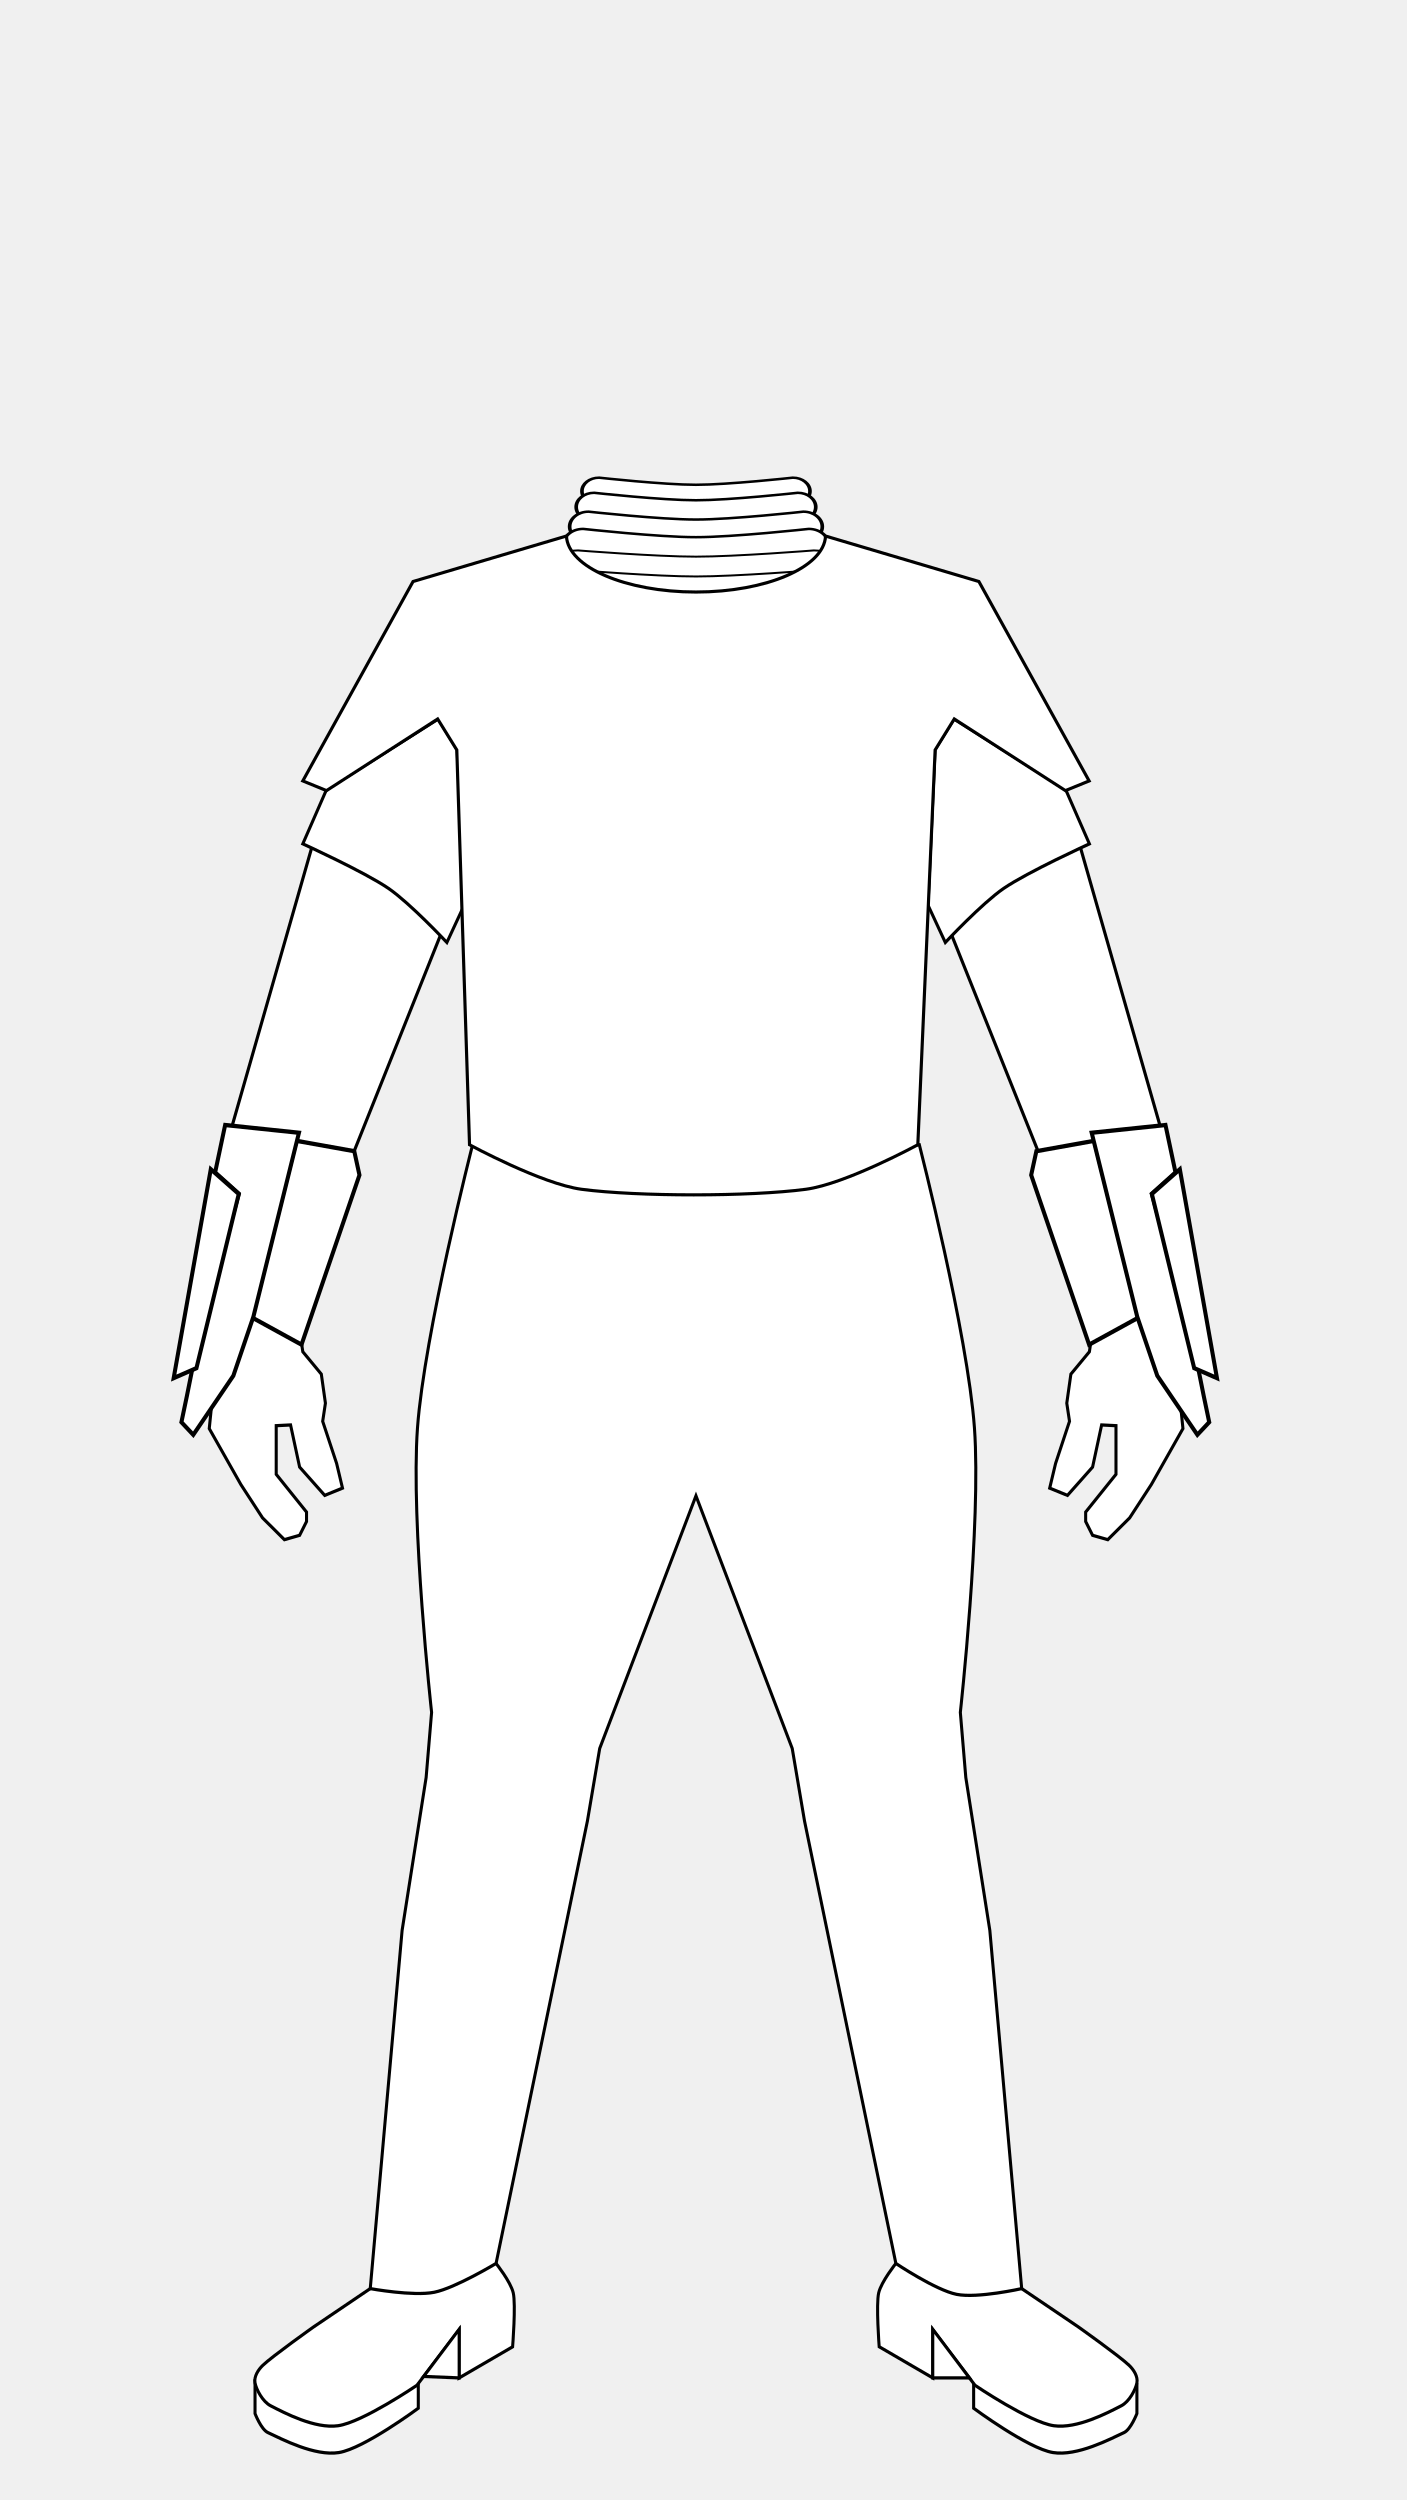
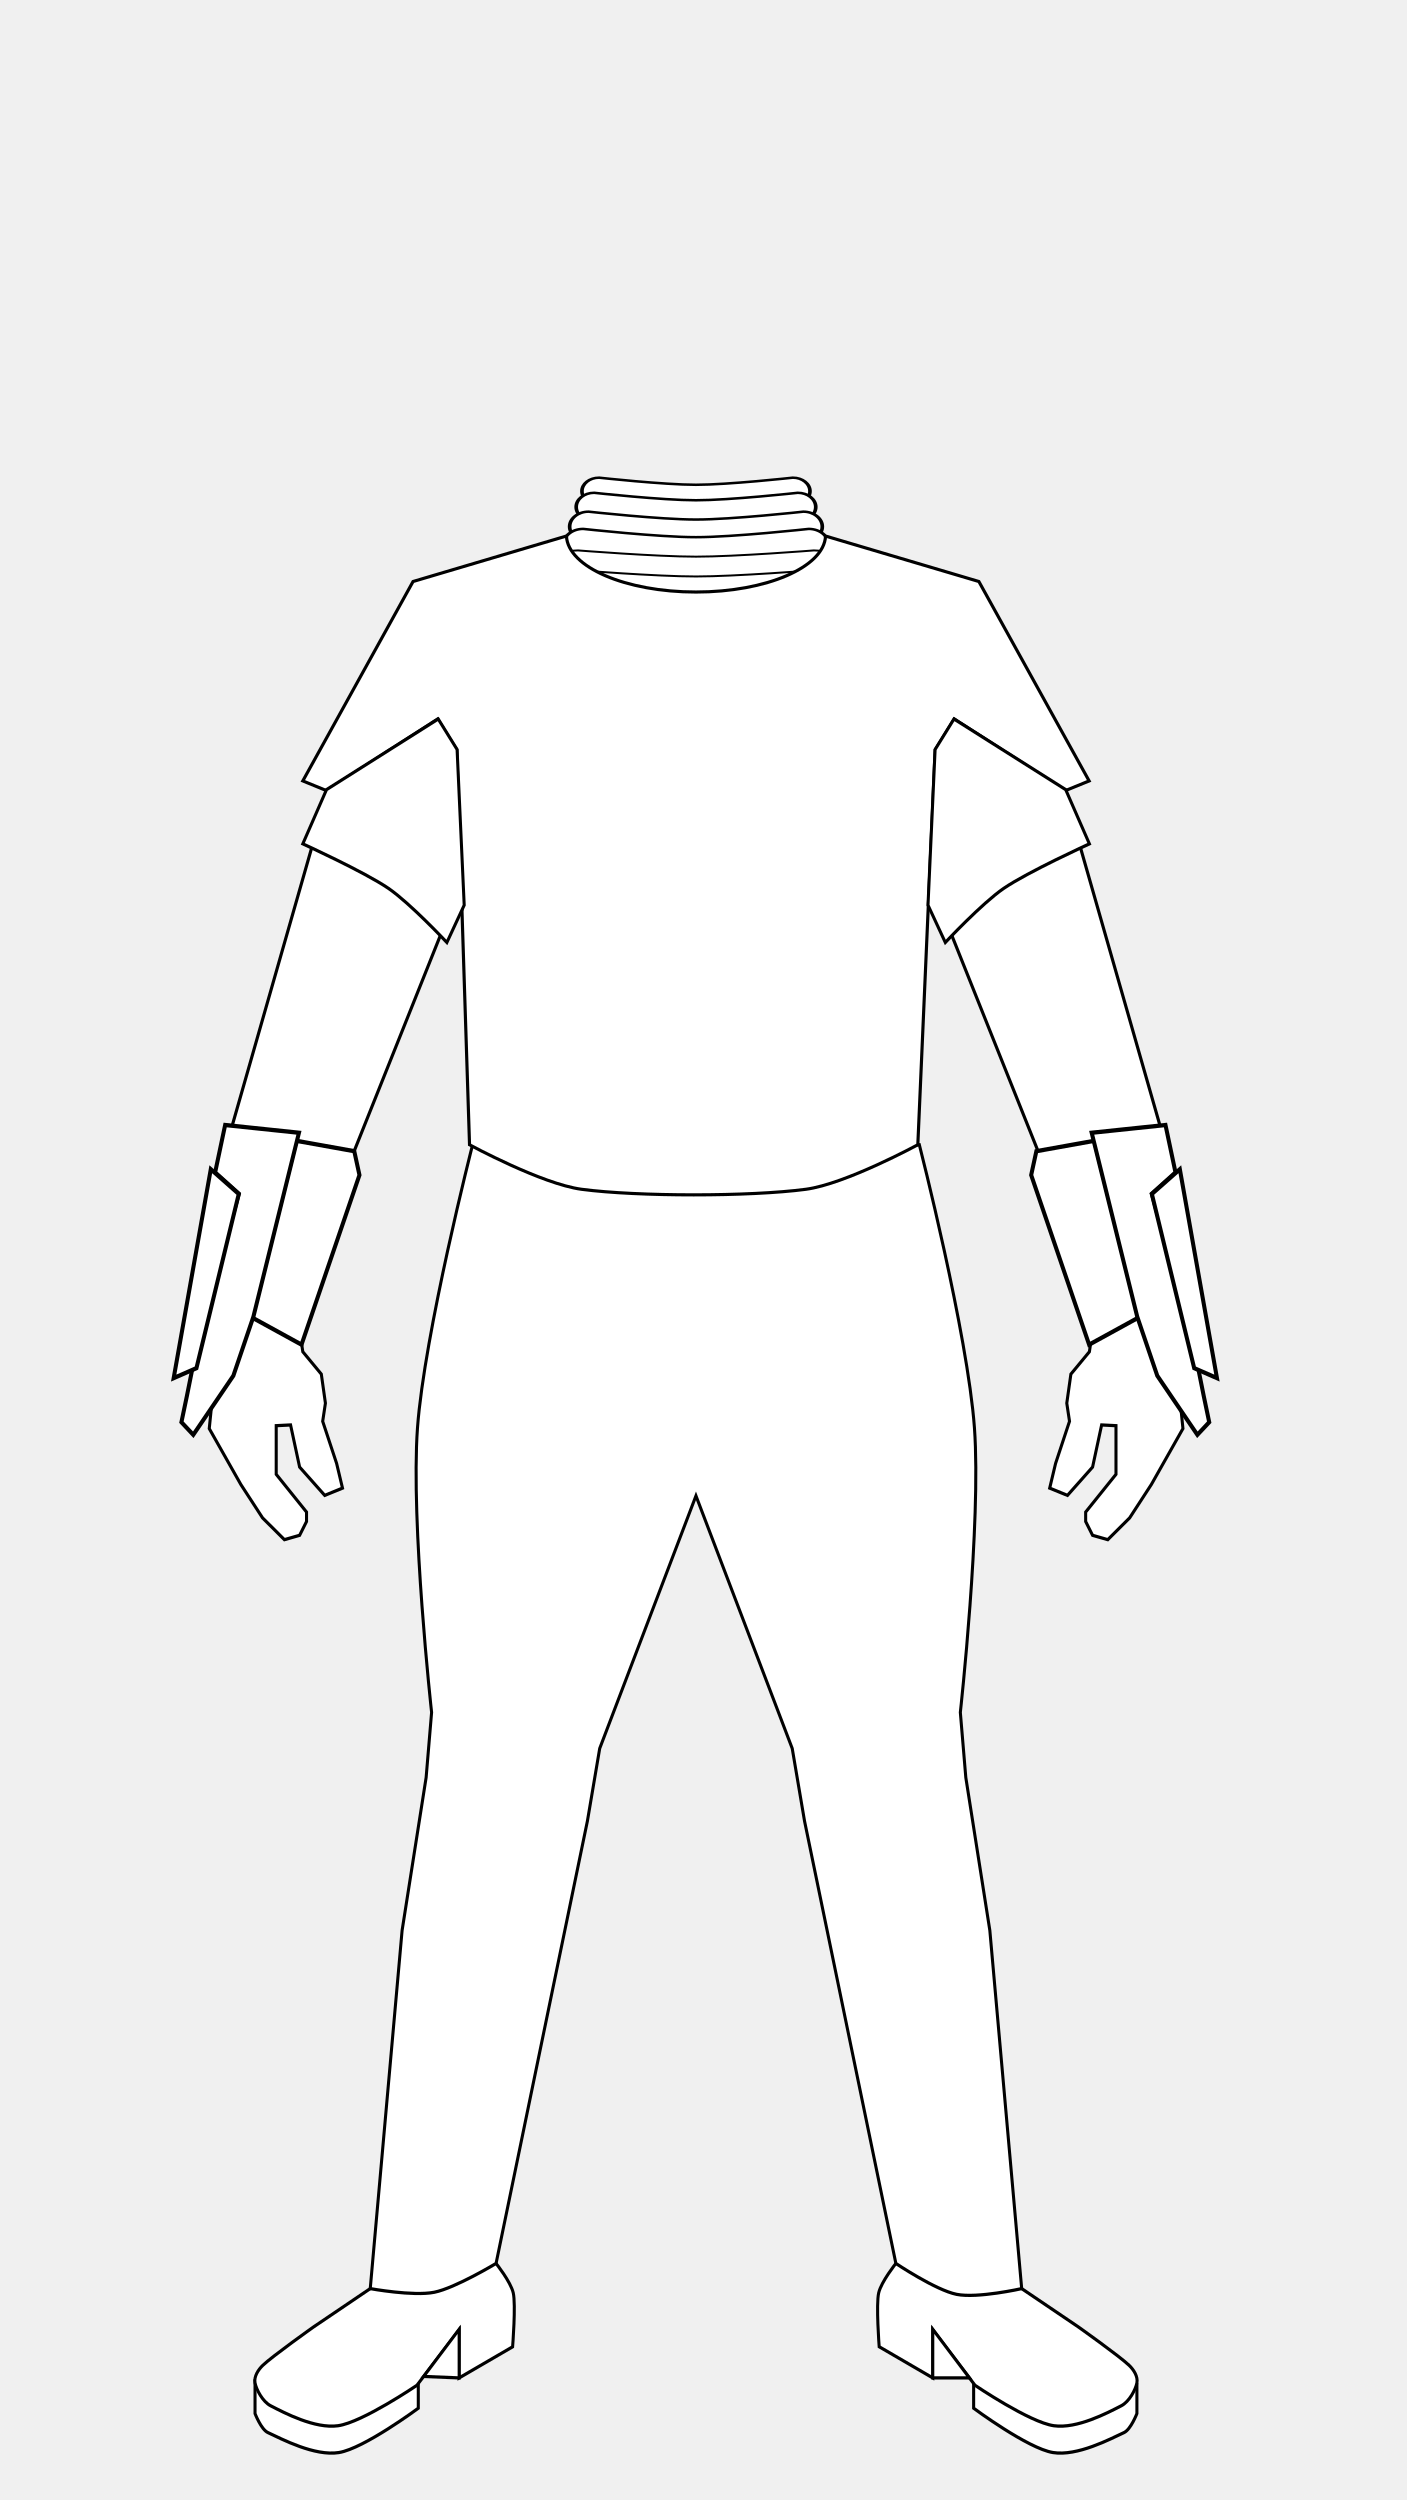
<svg xmlns="http://www.w3.org/2000/svg" id="Male-Body" width="100%" height="100%" viewBox="0 0 1800 3200" version="1.1" style="stroke:black;fill:white;">
  <style>
+ 		.option {
+ 			visibility: hidden;
+ 		}
		.overrideFill [style] {
			fill: inherit !important;
		}
	</style>
  <g id="Back">
-     <defs>
-       <g id="Full_Cape" transform="matrix(4.16667,0,0,4.16667,-106.797,0)">
+     <g id="Cape" class="optional" transform="matrix(1,0,0,1,-345.148,0)">
+       <g id="No-Cape" class="option" />
+       <g id="Full_Cape" class="option" transform="matrix(4.16667,0,0,4.16667,-106.797,0)">
        <path id="Cape_Full" d="M282.382,188.133C252.498,199.416 219.224,253.787 215.107,295.138C212.51,321.231 199.786,347.741 200.978,373.719C202.186,400.062 188.897,427.382 187.92,453.706C187.04,477.422 180.043,488.257 175.981,511.709C169.904,546.803 163.185,569.926 157.733,605.049C153.4,632.967 140.299,656.04 134.145,664.751C133.582,665.547 172.258,664.613 180.066,663.35C205.284,659.269 224.613,658.09 249.639,664.229C276.827,670.898 303.539,674.986 331.343,668.837C358.129,662.913 383.311,648.755 410.783,646.225C432.127,644.259 452.952,651.144 473.474,655.924C478.676,657.136 485.884,660.234 491.268,659.892C491.404,659.884 489.545,647.386 489.273,646.04C486.62,632.918 480.568,620.393 473.47,609.161C455.416,580.592 461.642,549.247 458.342,515.481C455.143,482.746 458.488,449.941 452.986,417.265C448.119,388.362 431.018,361.468 426.736,332.303C421.711,298.087 410.04,261.437 399.709,228.191C387.039,187.419 312.266,176.85 282.382,188.133Z" style="stroke-width:0.97px;" />
      </g>
-       <g id="Shoulder_Cape" transform="matrix(0.871254,0,0,1.0528,117.868,-16.9251)">
+       <g id="Shoulder_Cape" class="option" transform="matrix(0.871254,0,0,1.0528,117.868,-16.9251)">
        <path id="Cape_Shoulder" d="M1552.7,783.806C1536.45,746.35 1522.52,708.924 1522.52,708.924C1528.19,698.577 1571.95,698.914 1584.23,699.549C1612.85,701.028 1653.09,711.751 1670.56,729.276C1680.53,739.27 1700.88,739.819 1707.64,751.967C1708.17,752.916 1714.34,763.088 1713.75,763.539C1713.67,763.599 1717.21,784.138 1721.36,808.087C1750.4,827.225 1776.49,852.445 1794.03,881.876C1838.26,956.076 1882.39,1039.73 1916.55,1119.39C1945.68,1187.3 1994.99,1253.64 2025.12,1320.56C2059.17,1396.22 2075.4,1449.28 2104.84,1526.43C2135.2,1606.03 2172.7,1677.06 2229.28,1735.43C2251.53,1758.38 2288.19,1777.74 2302.77,1807.86C2304.26,1810.95 2316.79,1840.04 2316.52,1840.14C2305.86,1844.13 2289.09,1840.88 2277.71,1841.02C2232.81,1841.54 2138.94,1798.1 2097.11,1815.4C2043.26,1837.66 2049.08,1925.72 1999,1955.77C1947.02,1986.97 1858.82,1909.99 1799.1,1909.88C1744.13,1909.77 1757.38,2030.24 1709.18,2054.92C1694.26,2062.56 1596.3,2064.12 1596.88,2061.87C1603.23,2037.21 1613.58,1973.8 1602.77,1903.84C1589.18,1815.83 1586.57,1756.05 1574.26,1667.74C1566.04,1608.72 1572.61,1578.45 1557.76,1520.67C1541.28,1456.53 1549.02,1382.75 1528.1,1319.86C1507.47,1257.83 1514.64,1186.34 1501.6,1121.81C1480.94,1019.54 1498.72,829.766 1551.31,784.951C1551.77,784.562 1552.23,784.181 1552.7,783.806Z" style="stroke-width:4.18px;" />
      </g>
-     </defs>
-     <g id="Cape" class="optional" transform="matrix(1,0,0,1,-345.148,0)">
- 			</g>
+     </g>
  </g>
  <g id="Body" transform="matrix(1.00223,0,0,1.14613,-458.879,1182.3)">
-     <g id="Boots" transform="matrix(1.32517,0,0,1.49961,729.581,-966.59)">
-       <g>
-         <g transform="matrix(-1.31718,0,0,1.08136,1689.97,-124.051)">
-           <path d="M726.29,1716.4L726.29,1733.18C726.29,1733.18 686.583,1760.92 668.24,1763.71C650.512,1766.41 626.465,1754.43 616.231,1749.95C611.31,1747.8 606.835,1736.87 606.835,1736.87L606.835,1716.07C606.835,1716.07 612.824,1727.35 618.244,1729.82C628.534,1734.52 668.576,1744.25 668.576,1744.25L726.29,1716.4Z" style="stroke-width:2.24px;" />
+     <g id="Soft-Parts">
+       <g id="Boots" transform="matrix(1.32517,0,0,1.49961,729.581,-966.59)">
+         <g>
+           <g transform="matrix(-1.31718,0,0,1.08136,1689.97,-124.051)">
+             <path d="M726.29,1716.4L726.29,1733.18C726.29,1733.18 686.583,1760.92 668.24,1763.71C650.512,1766.41 626.465,1754.43 616.231,1749.95C611.31,1747.8 606.835,1736.87 606.835,1736.87L606.835,1716.07C606.835,1716.07 612.824,1727.35 618.244,1729.82C628.534,1734.52 668.576,1744.25 668.576,1744.25L726.29,1716.4Z" style="stroke-width:2.24px;" />
+           </g>
+           <g transform="matrix(-1.31718,0,0,1.08136,1689.97,-122.969)">
+             <path d="M649.785,1676.13C649.785,1676.13 619.698,1696.21 612.54,1702.64C609.227,1705.62 605.942,1710.36 606.835,1714.72C607.786,1719.37 612.409,1727.66 618.244,1730.49C628.366,1735.41 650.646,1746.48 667.569,1744.25C685.409,1741.9 725.283,1716.4 725.283,1716.4L756.196,1678.15L756.196,1711.31L795.412,1689.83C795.412,1689.83 797.784,1660.65 795.748,1652.65C793.795,1644.97 783.196,1632.47 783.196,1632.47L728.303,1626.14L649.785,1676.13Z" style="stroke-width:2.24px;" />
+           </g>
+           <g transform="matrix(-1.31718,0,0,1.08136,1689.97,-122.969)">
+             <path d="M729.401,1711.31L756.196,1711.31L756.196,1677.81L729.401,1711.31Z" style="stroke-width:2.24px;" />
+           </g>
        </g>
-         <g transform="matrix(-1.31718,0,0,1.08136,1689.97,-122.969)">
-           <path d="M649.785,1676.13C649.785,1676.13 619.698,1696.21 612.54,1702.64C609.227,1705.62 605.942,1710.36 606.835,1714.72C607.786,1719.37 612.409,1727.66 618.244,1730.49C628.366,1735.41 650.646,1746.48 667.569,1744.25C685.409,1741.9 725.283,1716.4 725.283,1716.4L756.196,1678.15L756.196,1711.31L795.412,1689.83C795.412,1689.83 797.784,1660.65 795.748,1652.65C793.795,1644.97 783.196,1632.47 783.196,1632.47L728.303,1626.14L649.785,1676.13Z" style="stroke-width:2.24px;" />
-         </g>
-         <g transform="matrix(-1.31718,0,0,1.08136,1689.97,-122.969)">
-           <path d="M729.401,1711.31L756.196,1711.31L756.196,1677.81L729.401,1711.31Z" style="stroke-width:2.24px;" />
+         <g>
+           <g transform="matrix(1.31718,0,0,1.08136,-758.572,-124.051)">
+             <path d="M726.29,1716.4L726.29,1733.18C726.29,1733.18 686.583,1760.92 668.24,1763.71C650.512,1766.41 626.465,1754.43 616.231,1749.95C611.31,1747.8 606.835,1736.87 606.835,1736.87L606.835,1716.07L618.244,1729.82L668.576,1744.25L726.29,1716.4Z" style="stroke-width:2.24px;" />
+           </g>
+           <g transform="matrix(1.31718,0,0,1.08136,-758.572,-122.969)">
+             <path d="M649.785,1676.13C649.785,1676.13 619.698,1696.21 612.54,1702.64C609.227,1705.62 605.942,1710.36 606.835,1714.72C607.786,1719.37 612.409,1727.66 618.244,1730.49C628.366,1735.41 650.646,1746.48 667.569,1744.25C685.409,1741.9 725.283,1716.4 725.283,1716.4L756.196,1678.15L756.083,1711.37L795.299,1689.89C795.299,1689.89 797.784,1660.65 795.748,1652.65C793.795,1644.97 783.196,1632.47 783.196,1632.47L728.303,1626.14L649.785,1676.13Z" style="stroke-width:2.24px;" />
+           </g>
+           <g transform="matrix(1.31718,0,0,1.08136,-758.572,-122.969)">
+             <path d="M730.205,1710.31L756.196,1711.31L756.196,1677.81L730.205,1710.31Z" style="stroke-width:2.24px;" />
+           </g>
        </g>
      </g>
-       <g>
-         <g transform="matrix(1.31718,0,0,1.08136,-758.572,-124.051)">
-           <path d="M726.29,1716.4L726.29,1733.18C726.29,1733.18 686.583,1760.92 668.24,1763.71C650.512,1766.41 626.465,1754.43 616.231,1749.95C611.31,1747.8 606.835,1736.87 606.835,1736.87L606.835,1716.07L618.244,1729.82L668.576,1744.25L726.29,1716.4Z" style="stroke-width:2.24px;" />
+       <g id="Suit" transform="matrix(0.997778,0,0,1.0475,73.6392,34.784)">
+         <g transform="matrix(2.03538,0,0,1.63063,328.037,-1007.92)">
+           <g transform="matrix(1.29579,0,0,0.929431,-738.62,-84.9653)">
+             <path d="M984.737,430.319C984.737,425.068 981.013,420.806 976.426,420.806C976.426,420.806 945.078,425.806 929.404,425.806C913.73,425.806 882.382,420.806 882.382,420.806C877.795,420.806 874.071,425.068 874.071,430.319C874.071,435.569 877.795,439.832 882.382,439.832C882.382,439.832 913.73,444.832 929.404,444.832C945.078,444.832 976.426,439.832 976.426,439.832C981.013,439.832 984.737,435.569 984.737,430.319Z" style="stroke-width:1.78px;" />
+           </g>
+           <g transform="matrix(1.36143,0,0,0.976507,-799.619,-94.8875)">
+             <path d="M984.737,430.319C984.737,425.068 981.013,420.806 976.426,420.806C976.426,420.806 945.078,425.806 929.404,425.806C913.73,425.806 882.382,420.806 882.382,420.806C877.795,420.806 874.071,425.068 874.071,430.319C874.071,435.569 877.795,439.832 882.382,439.832C882.382,439.832 913.73,444.832 929.404,444.832C945.078,444.832 976.426,439.832 976.426,439.832C981.013,439.832 984.737,435.569 984.737,430.319Z" style="stroke-width:1.7px;" />
+           </g>
+           <g transform="matrix(1.43578,0,0,1.02984,-868.719,-104.993)">
+             <path d="M984.737,430.319C984.737,425.068 981.013,420.806 976.426,420.806C976.426,420.806 945.078,425.806 929.404,425.806C913.73,425.806 882.382,420.806 882.382,420.806C877.795,420.806 874.071,425.068 874.071,430.319C874.071,435.569 877.795,439.832 882.382,439.832C882.382,439.832 913.73,444.832 929.404,444.832C945.078,444.832 976.426,439.832 976.426,439.832C981.013,439.832 984.737,435.569 984.737,430.319Z" style="stroke-width:1.61px;" />
+           </g>
+           <g transform="matrix(1.50761,0,0,1.08136,-935.486,-115.4)">
+             <path d="M984.737,430.319C984.737,425.068 981.013,420.806 976.426,420.806C976.426,420.806 945.078,425.806 929.404,425.806C913.73,425.806 882.382,420.806 882.382,420.806C877.795,420.806 874.071,425.068 874.071,430.319C874.071,435.569 877.795,439.832 882.382,439.832C882.382,439.832 913.73,444.832 929.404,444.832C945.078,444.832 976.426,439.832 976.426,439.832C981.013,439.832 984.737,435.569 984.737,430.319Z" style="stroke-width:1.53px;" />
+           </g>
+           <g transform="matrix(1.57903,0,0,0.816557,-1001.86,10.0899)">
+             <path d="M984.737,430.319C984.737,425.068 981.013,420.806 976.426,420.806C976.426,420.806 945.078,425.806 929.404,425.806C913.73,425.806 882.382,420.806 882.382,420.806C877.795,420.806 874.071,425.068 874.071,430.319C874.071,435.569 877.795,439.832 882.382,439.832C882.382,439.832 913.73,444.832 929.404,444.832C945.078,444.832 976.426,439.832 976.426,439.832C981.013,439.832 984.737,435.569 984.737,430.319Z" style="stroke-width:1.59px;" />
+           </g>
+           <g transform="matrix(1.57903,0,0,0.816557,-1001.86,23.0506)">
+             <path d="M984.737,430.319C984.737,425.068 981.013,420.806 976.426,420.806C976.426,420.806 945.078,425.806 929.404,425.806C913.73,425.806 882.382,420.806 882.382,420.806C877.795,420.806 874.071,425.068 874.071,430.319C874.071,435.569 877.795,439.832 882.382,439.832C882.382,439.832 913.73,449.461 929.404,449.461C945.078,449.461 976.426,439.832 976.426,439.832C981.013,439.832 984.737,435.569 984.737,430.319Z" style="stroke-width:1.59px;" />
+           </g>
        </g>
-         <g transform="matrix(1.31718,0,0,1.08136,-758.572,-122.969)">
-           <path d="M649.785,1676.13C649.785,1676.13 619.698,1696.21 612.54,1702.64C609.227,1705.62 605.942,1710.36 606.835,1714.72C607.786,1719.37 612.409,1727.66 618.244,1730.49C628.366,1735.41 650.646,1746.48 667.569,1744.25C685.409,1741.9 725.283,1716.4 725.283,1716.4L756.196,1678.15L756.083,1711.37L795.299,1689.89C795.299,1689.89 797.784,1660.65 795.748,1652.65C793.795,1644.97 783.196,1632.47 783.196,1632.47L728.303,1626.14L649.785,1676.13Z" style="stroke-width:2.24px;" />
+         <g>
+           <g transform="matrix(1,0,0,0.832936,436.906,-1031.55)">
+             <path d="M1309.9,1026.97L1436.93,1470.97L1447.89,1699.91L1346.67,1719.43L1282.52,1503.94L1137.87,1142L1145.14,976.225L1169.63,936.575L1309.9,1026.97Z" style="stroke-width:4.04px;" />
+           </g>
+           <g transform="matrix(1,0,0,0.832936,436.906,-1031.55)">
+             <path d="M368.514,1026.7L508.368,936.575L532.859,976.225L538.38,1147.23L395.824,1503.94L331.668,1719.43L230.445,1699.91L241.412,1470.97L368.514,1026.7Z" style="stroke-width:4.04px;" />
+           </g>
        </g>
-         <g transform="matrix(1.31718,0,0,1.08136,-758.572,-122.969)">
-           <path d="M730.205,1710.31L756.196,1711.31L756.196,1677.81L730.205,1710.31Z" style="stroke-width:2.24px;" />
+         <g transform="matrix(1.74938,0,0,1.54809,-350.077,-1132.01)">
+           <path d="M859.029,1277.8L850.029,1327.8L783.196,1632.47C783.196,1632.47 753.306,1649.43 737.963,1652.32C722.619,1655.21 691.136,1649.81 691.136,1649.81L714.446,1403.13L732.029,1297.8L736.029,1252.97C736.029,1252.97 720.696,1122.29 725.696,1057.13C730.696,991.977 766.029,862.023 766.029,862.023L929.463,865.356L1092.9,862.023C1092.9,862.023 1128.23,991.977 1133.23,1057.13C1138.23,1122.29 1122.9,1252.97 1122.9,1252.97L1126.9,1297.8L1144.48,1403.13L1167.79,1649.81C1167.79,1649.81 1135.54,1656.64 1120.2,1653.76C1104.86,1650.87 1075.73,1632.47 1075.73,1632.47L1008.9,1327.8L999.897,1277.8L929.463,1103.8L859.029,1277.8Z" style="stroke-width:2.24px;" />
        </g>
      </g>
+       <g id="Vest" transform="matrix(0.997778,0,0,0.8725,509.574,-557.169)">
+         <path d="M673.214,142.643C675.327,182.234 748.818,214.084 839.037,214.084C929.255,214.084 1002.75,182.234 1004.86,142.653L1006.36,142.857L1201.12,200.628L1342.24,455.875L1311.91,468.266L1169.63,376.575L1145.14,416.225L1122.97,921.589C1122.97,921.589 1030.53,971.83 979.521,978.586C907.797,988.085 764.348,988.085 692.623,978.586C641.616,971.83 549.174,921.589 549.174,921.589L532.859,416.225L508.368,376.575L366.085,468.266L335.762,455.875L476.879,200.628L671.643,142.857L673.214,142.643Z" style="stroke-width:4.04px;" />
+       </g>
    </g>
-     <g id="Flight-Suit" transform="matrix(0.997778,0,0,1.0475,73.6392,34.784)">
-       <g transform="matrix(2.03538,0,0,1.63063,328.037,-1007.92)">
-         <g transform="matrix(1.29579,0,0,0.929431,-738.62,-84.9653)">
-           <path d="M984.737,430.319C984.737,425.068 981.013,420.806 976.426,420.806C976.426,420.806 945.078,425.806 929.404,425.806C913.73,425.806 882.382,420.806 882.382,420.806C877.795,420.806 874.071,425.068 874.071,430.319C874.071,435.569 877.795,439.832 882.382,439.832C882.382,439.832 913.73,444.832 929.404,444.832C945.078,444.832 976.426,439.832 976.426,439.832C981.013,439.832 984.737,435.569 984.737,430.319Z" style="stroke-width:1.78px;" />
-         </g>
-         <g transform="matrix(1.36143,0,0,0.976507,-799.619,-94.8875)">
-           <path d="M984.737,430.319C984.737,425.068 981.013,420.806 976.426,420.806C976.426,420.806 945.078,425.806 929.404,425.806C913.73,425.806 882.382,420.806 882.382,420.806C877.795,420.806 874.071,425.068 874.071,430.319C874.071,435.569 877.795,439.832 882.382,439.832C882.382,439.832 913.73,444.832 929.404,444.832C945.078,444.832 976.426,439.832 976.426,439.832C981.013,439.832 984.737,435.569 984.737,430.319Z" style="stroke-width:1.7px;" />
-         </g>
-         <g transform="matrix(1.43578,0,0,1.02984,-868.719,-104.993)">
-           <path d="M984.737,430.319C984.737,425.068 981.013,420.806 976.426,420.806C976.426,420.806 945.078,425.806 929.404,425.806C913.73,425.806 882.382,420.806 882.382,420.806C877.795,420.806 874.071,425.068 874.071,430.319C874.071,435.569 877.795,439.832 882.382,439.832C882.382,439.832 913.73,444.832 929.404,444.832C945.078,444.832 976.426,439.832 976.426,439.832C981.013,439.832 984.737,435.569 984.737,430.319Z" style="stroke-width:1.61px;" />
-         </g>
-         <g transform="matrix(1.50761,0,0,1.08136,-935.486,-115.4)">
-           <path d="M984.737,430.319C984.737,425.068 981.013,420.806 976.426,420.806C976.426,420.806 945.078,425.806 929.404,425.806C913.73,425.806 882.382,420.806 882.382,420.806C877.795,420.806 874.071,425.068 874.071,430.319C874.071,435.569 877.795,439.832 882.382,439.832C882.382,439.832 913.73,444.832 929.404,444.832C945.078,444.832 976.426,439.832 976.426,439.832C981.013,439.832 984.737,435.569 984.737,430.319Z" style="stroke-width:1.53px;" />
-         </g>
-         <g transform="matrix(1.57903,0,0,0.816557,-1001.86,10.0899)">
-           <path d="M984.737,430.319C984.737,425.068 981.013,420.806 976.426,420.806C976.426,420.806 945.078,425.806 929.404,425.806C913.73,425.806 882.382,420.806 882.382,420.806C877.795,420.806 874.071,425.068 874.071,430.319C874.071,435.569 877.795,439.832 882.382,439.832C882.382,439.832 913.73,444.832 929.404,444.832C945.078,444.832 976.426,439.832 976.426,439.832C981.013,439.832 984.737,435.569 984.737,430.319Z" style="stroke-width:1.59px;" />
-         </g>
-         <g transform="matrix(1.57903,0,0,0.816557,-1001.86,23.0506)">
-           <path d="M984.737,430.319C984.737,425.068 981.013,420.806 976.426,420.806C976.426,420.806 945.078,425.806 929.404,425.806C913.73,425.806 882.382,420.806 882.382,420.806C877.795,420.806 874.071,425.068 874.071,430.319C874.071,435.569 877.795,439.832 882.382,439.832C882.382,439.832 913.73,449.461 929.404,449.461C945.078,449.461 976.426,439.832 976.426,439.832C981.013,439.832 984.737,435.569 984.737,430.319Z" style="stroke-width:1.59px;" />
-         </g>
+     <g id="Hands" transform="matrix(0.997778,0,0,1.0475,73.6392,34.784)">
+       <g id="Left_Hand" transform="matrix(-1.74938,0,0,1.54809,2902.23,-1132.01)">
+         <path d="M641.796,1004.6L655.339,1020.01L658.339,1040.01L656.339,1052.51L666.53,1081.51L670.839,1098.51L657.839,1103.51L639.456,1084.01L632.839,1055.01L622.339,1055.51L622.339,1089.01L644.523,1115.01L644.523,1121.51L639.456,1131.01L628.339,1134.01L612.339,1119.01L596.456,1096.01L578.839,1066.67L573.339,1057.51L575.339,1039.01L581.594,979.514L613.339,982.014L639.456,990.014L641.796,1004.6Z" style="stroke-width:2.24px;" />
      </g>
-       <g>
-         <g transform="matrix(1,0,0,0.832936,436.906,-1031.55)">
-           <path d="M1309.9,1026.97L1436.93,1470.97L1447.89,1699.91L1346.67,1719.43L1282.52,1503.94L1137.87,1142L1145.14,976.225L1169.63,936.575L1309.9,1026.97Z" style="stroke-width:4.04px;" />
-         </g>
-         <g transform="matrix(1,0,0,0.832936,436.906,-1031.55)">
-           <path d="M368.514,1026.7L508.368,936.575L532.859,976.225L538.38,1147.23L395.824,1503.94L331.668,1719.43L230.445,1699.91L241.412,1470.97L368.514,1026.7Z" style="stroke-width:4.04px;" />
-         </g>
-       </g>
-       <g transform="matrix(1.74938,0,0,1.54809,-350.077,-1132.01)">
-         <path d="M859.029,1277.8L850.029,1327.8L783.196,1632.47C783.196,1632.47 753.306,1649.43 737.963,1652.32C722.619,1655.21 691.136,1649.81 691.136,1649.81L714.446,1403.13L732.029,1297.8L736.029,1252.97C736.029,1252.97 720.696,1122.29 725.696,1057.13C730.696,991.977 766.029,862.023 766.029,862.023L929.463,865.356L1092.9,862.023C1092.9,862.023 1128.23,991.977 1133.23,1057.13C1138.23,1122.29 1122.9,1252.97 1122.9,1252.97L1126.9,1297.8L1144.48,1403.13L1167.79,1649.81C1167.79,1649.81 1135.54,1656.64 1120.2,1653.76C1104.86,1650.87 1075.73,1632.47 1075.73,1632.47L1008.9,1327.8L999.897,1277.8L929.463,1103.8L859.029,1277.8Z" style="stroke-width:2.24px;" />
+       <g id="Right_Hand" transform="matrix(1.74938,0,0,1.54809,-350.077,-1132.01)">
+         <path d="M641.796,1004.6L655.339,1020.01L658.339,1040.01L656.339,1052.51L666.53,1081.51L670.839,1098.51L657.839,1103.51L639.456,1084.01L632.839,1055.01L622.339,1055.51L622.339,1089.01L644.523,1115.01L644.523,1121.51L639.456,1131.01L628.339,1134.01L612.339,1119.01L596.456,1096.01L578.839,1066.67L573.339,1057.51L575.339,1039.01L581.594,979.514L613.339,982.014L639.456,990.014L641.796,1004.6Z" style="stroke-width:2.24px;" />
      </g>
    </g>
    <g id="Sleeves" transform="matrix(0.997778,0,0,1.0475,73.6392,34.784)" class="optional">
      <g id="Sleeve">
        <g transform="matrix(-1.74938,0,0,1.54809,2902.23,-1132.01)">
          <path d="M659.13,617.472L641.796,654.806C641.796,654.806 686.894,674.153 704.463,685.472C720.352,695.709 747.213,722.722 747.213,722.722L759.88,697.022L754.68,589.822L740.88,568.822L659.13,617.472Z" style="stroke-width:2.24px;" />
        </g>
        <g transform="matrix(1.74938,0,0,1.54809,-350.077,-1132.01)">
          <path d="M659.13,617.472L641.796,654.806C641.796,654.806 686.894,674.153 704.463,685.472C720.352,695.709 747.213,722.722 747.213,722.722L759.88,697.022L754.68,589.822L740.88,568.822L659.13,617.472Z" style="stroke-width:2.24px;" />
        </g>
-       </g>
-     </g>
-     <g id="Vest" transform="matrix(0.997778,0,0,0.8725,509.574,-557.169)">
-       <path d="M673.214,142.643C675.327,182.234 748.818,214.084 839.037,214.084C929.255,214.084 1002.75,182.234 1004.86,142.653L1006.36,142.857L1201.12,200.628L1342.24,455.875L1311.91,468.266L1169.63,376.575L1145.14,416.225L1122.97,921.589C1122.97,921.589 1030.53,971.83 979.521,978.586C907.797,988.085 764.348,988.085 692.623,978.586C641.616,971.83 549.174,921.589 549.174,921.589L532.859,416.225L508.368,376.575L366.085,468.266L335.762,455.875L476.879,200.628L671.643,142.857L673.214,142.643Z" style="stroke-width:4.04px;" />
-     </g>
-     <g id="Hands" transform="matrix(0.997778,0,0,1.0475,73.6392,34.784)">
-       <g id="Left_Hand" transform="matrix(-1.74938,0,0,1.54809,2902.23,-1132.01)">
-         <path d="M641.796,1004.6L655.339,1020.01L658.339,1040.01L656.339,1052.51L666.53,1081.51L670.839,1098.51L657.839,1103.51L639.456,1084.01L632.839,1055.01L622.339,1055.51L622.339,1089.01L644.523,1115.01L644.523,1121.51L639.456,1131.01L628.339,1134.01L612.339,1119.01L596.456,1096.01L578.839,1066.67L573.339,1057.51L575.339,1039.01L581.594,979.514L613.339,982.014L639.456,990.014L641.796,1004.6Z" style="stroke-width:2.24px;" />
-       </g>
-       <g id="Right_Hand" transform="matrix(1.74938,0,0,1.54809,-350.077,-1132.01)">
-         <path d="M641.796,1004.6L655.339,1020.01L658.339,1040.01L656.339,1052.51L666.53,1081.51L670.839,1098.51L657.839,1103.51L639.456,1084.01L632.839,1055.01L622.339,1055.51L622.339,1089.01L644.523,1115.01L644.523,1121.51L639.456,1131.01L628.339,1134.01L612.339,1119.01L596.456,1096.01L578.839,1066.67L573.339,1057.51L575.339,1039.01L581.594,979.514L613.339,982.014L639.456,990.014L641.796,1004.6Z" style="stroke-width:2.24px;" />
      </g>
    </g>
  </g>
  <g id="Lower-body_wrapper" transform="translate(291,1343)">
    <g id="Lower-Body_Current" />
  </g>
  <g id="Upper-body_wrapper" transform="translate(190,557)">
    <g id="Gauntlet" transform="matrix(1.32813,0,0,1.71875,81.4967,-491.626)">
      <g id="Left_Gauntlet_Upper-Body_Classic">
        <g transform="matrix(1.31718,0,0,1.08136,-756.697,-107.226)">
          <path d="M1219.98,849.641L1177.58,856.806L1173.78,873.241L1216.18,990.041L1252.18,971.441L1219.98,849.641Z" style="stroke-width:2.96px;" />
        </g>
        <g transform="matrix(1.31718,0,0,1.08136,-756.697,-107.226)">
          <path d="M1272.05,838.775L1218.05,844.108L1251.38,970.775L1266.05,1011.44L1295.38,1052.11L1304.05,1043.44L1300.05,1025.44L1293.38,994.108L1262.05,886.108L1279.38,871.441L1272.05,838.775Z" style="stroke-width:2.96px;" />
        </g>
        <g transform="matrix(1.31718,0,0,1.08136,-756.697,-107.226)">
          <path d="M1262.09,886.284L1293.06,1006.22L1309.72,1013.07L1282.56,869.241L1262.09,886.284Z" style="stroke-width:2.96px;" />
        </g>
      </g>
      <g id="Right_Gauntlet_Upper-Body_Classic">
        <g transform="matrix(-1.31718,0,0,1.08136,1688.09,-107.226)">
          <path d="M1219.98,849.641L1177.58,856.806L1173.78,873.241L1216.18,990.041L1252.18,971.441L1219.98,849.641Z" style="stroke-width:2.96px;" />
        </g>
        <g transform="matrix(-1.31718,0,0,1.08136,1688.09,-107.226)">
          <path d="M1272.05,838.775L1218.05,844.108L1251.38,970.775L1266.05,1011.44L1295.38,1052.11L1304.05,1043.44L1300.05,1025.44L1293.38,994.108L1262.05,886.108L1279.38,871.441L1272.05,838.775Z" style="stroke-width:2.96px;" />
        </g>
        <g transform="matrix(-1.31718,0,0,1.08136,1688.09,-107.226)">
          <path d="M1262.09,886.284L1293.06,1006.22L1309.72,1013.07L1282.56,869.241L1262.09,886.284Z" style="stroke-width:2.96px;" />
        </g>
      </g>
    </g>
    <g id="Upper-Body_Current" />
  </g>
  <g id="Helmet-wrapper" transform="translate(540,35)">
    <g id="Helmet_Current" />
  </g>
</svg>
